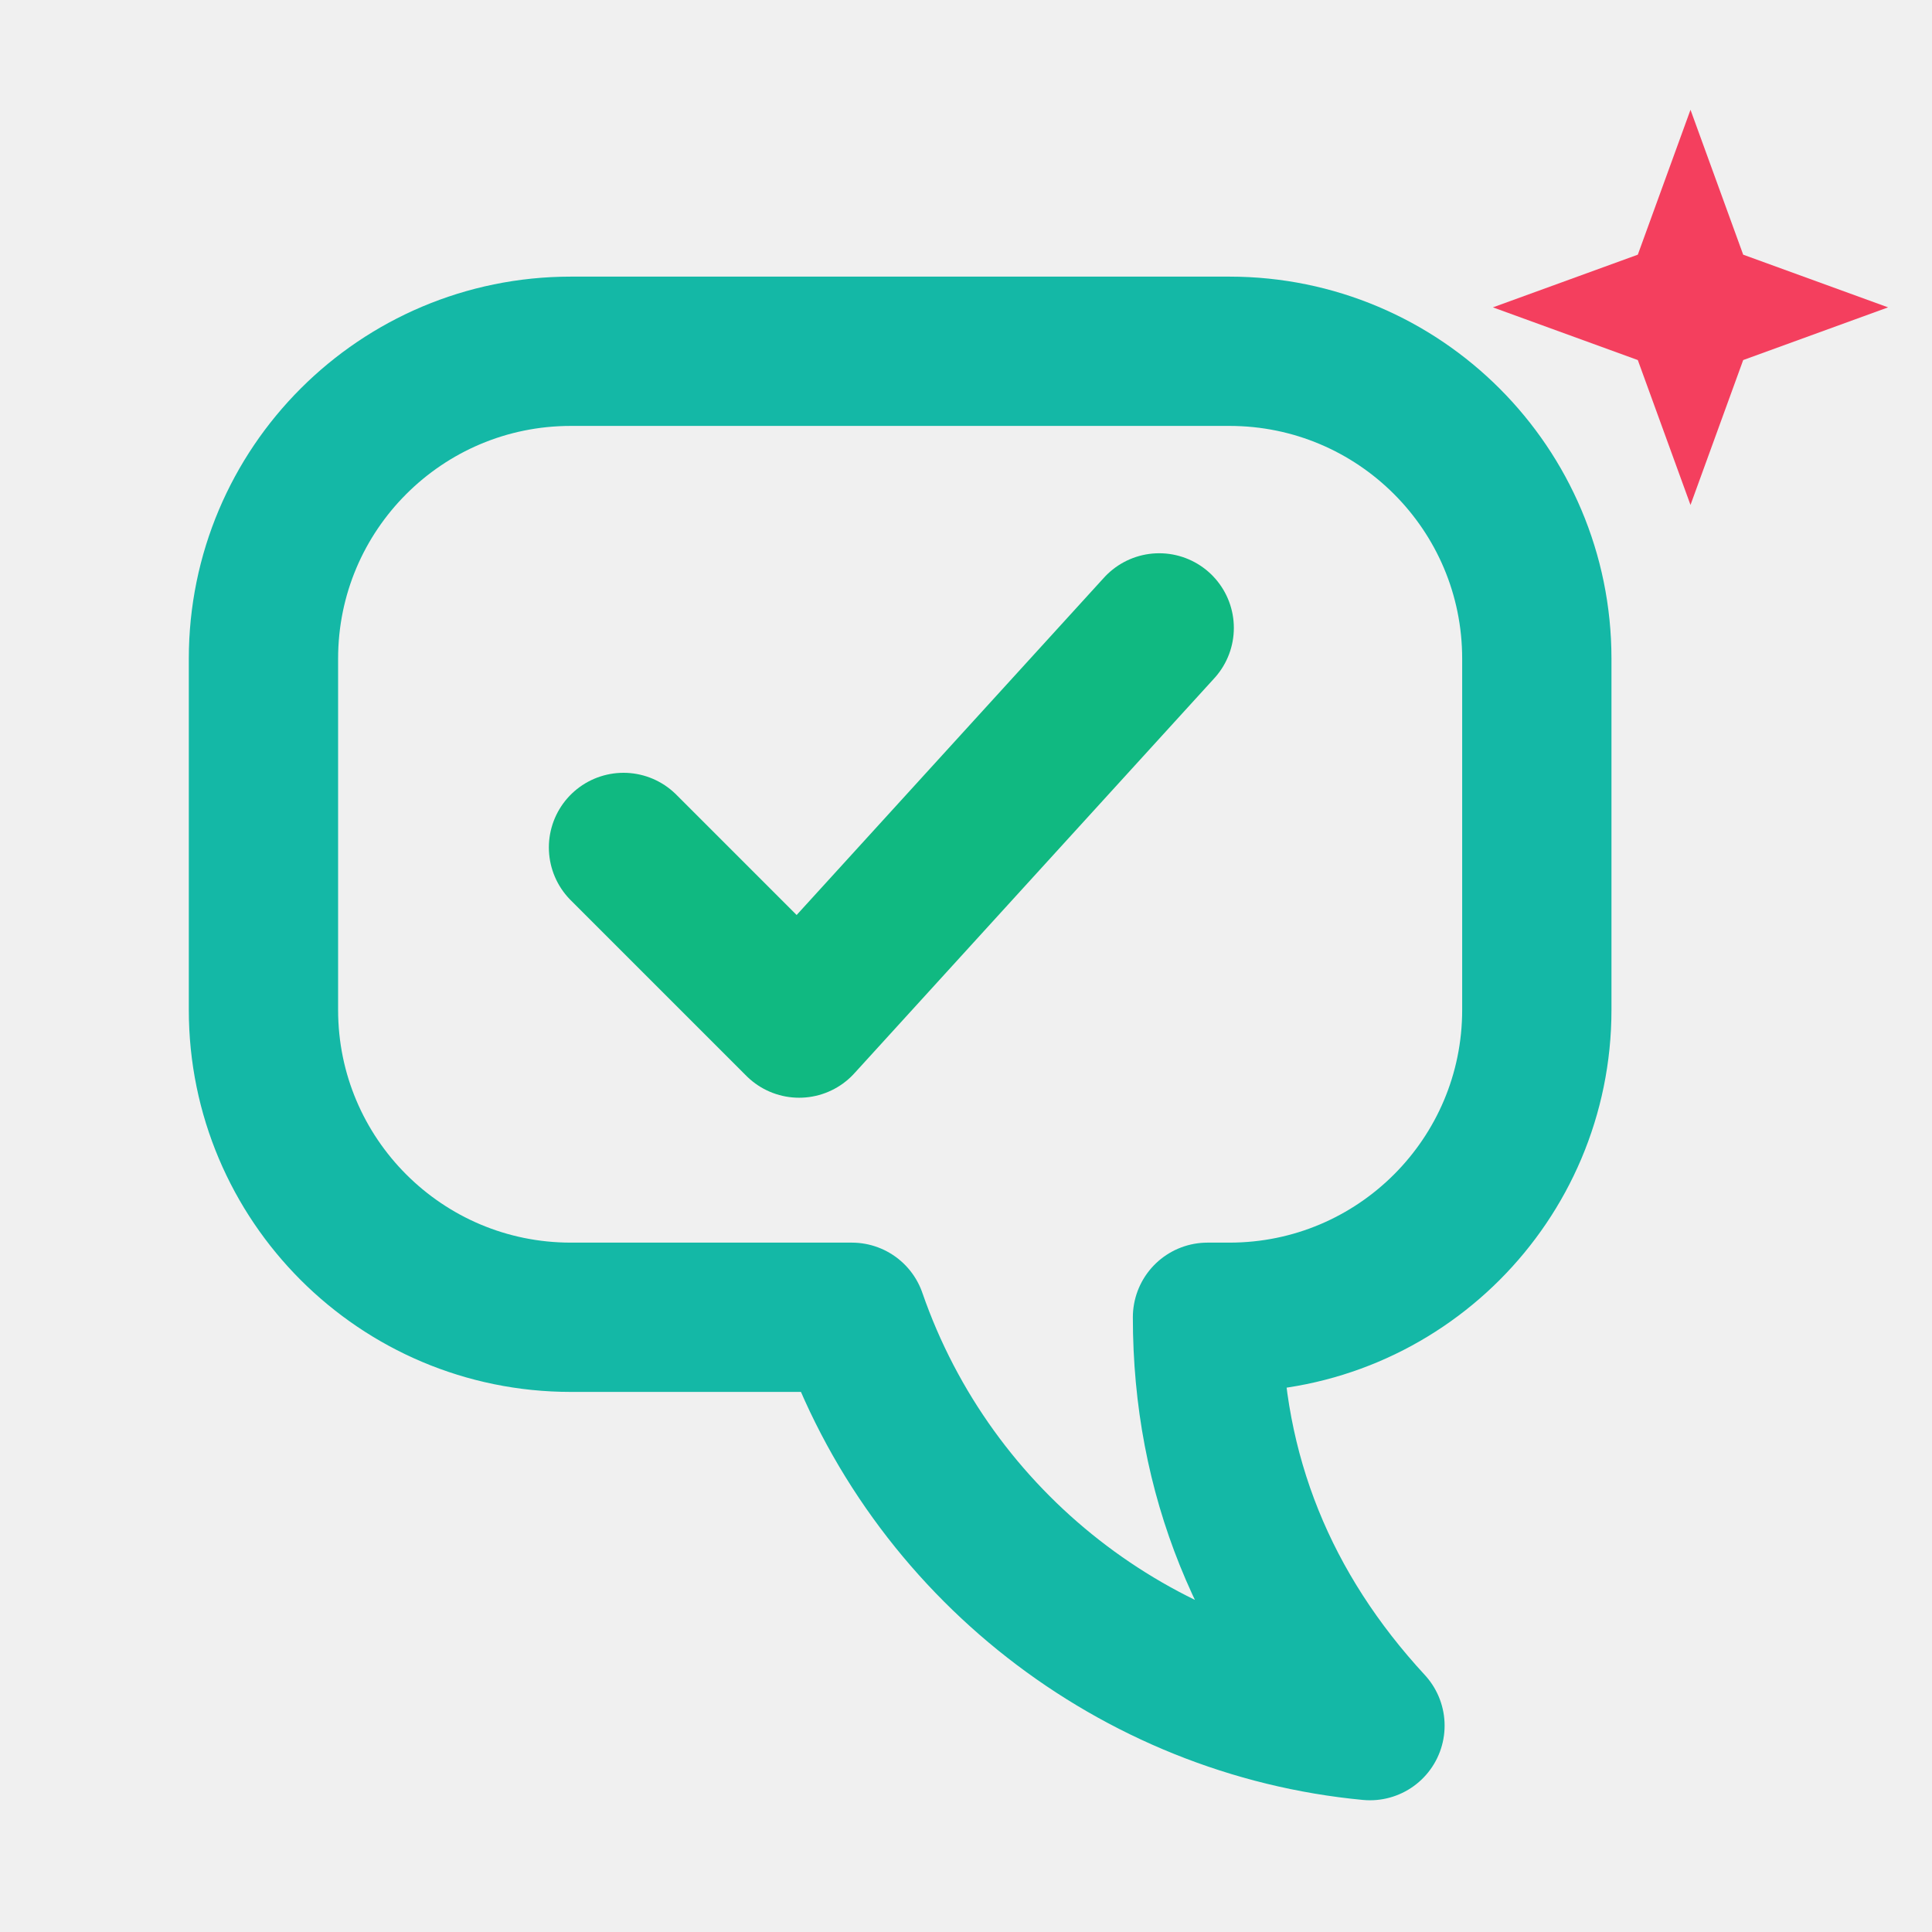
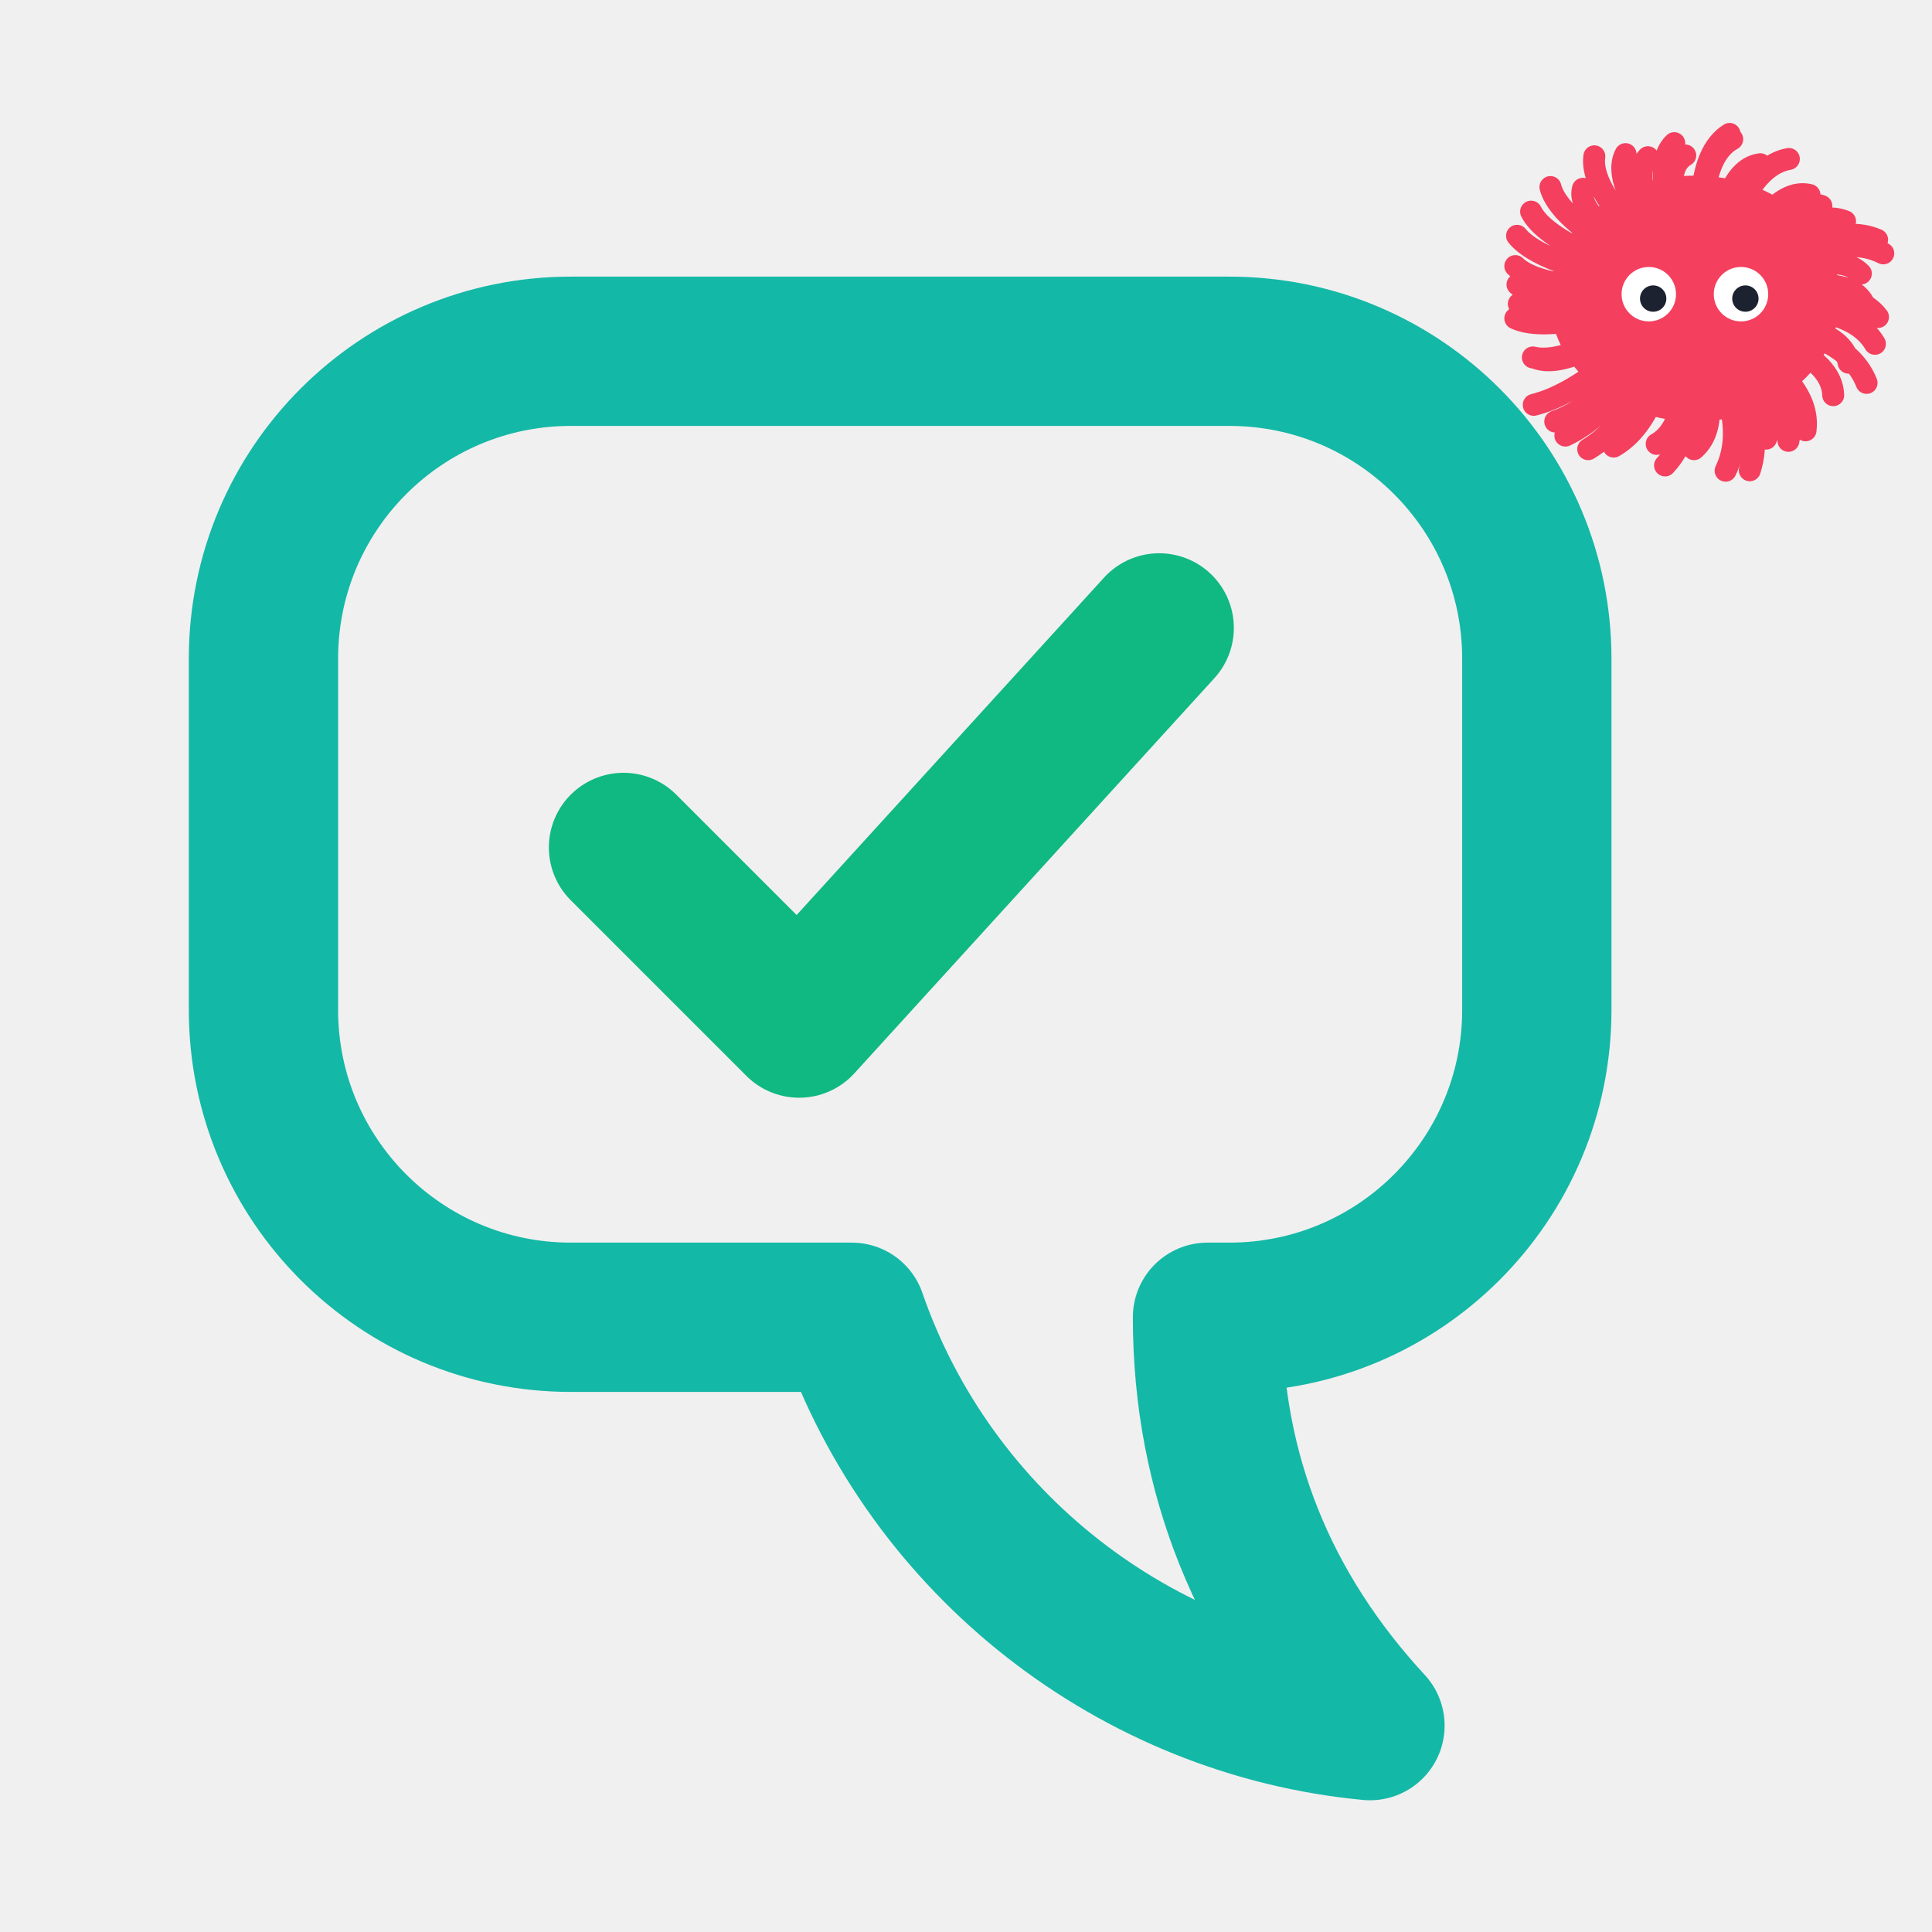
<svg xmlns="http://www.w3.org/2000/svg" viewBox="0 0 44 44">
  <path d="M13 8h15a7 7 0 0 1 7 7v8a7 7 0 0 1-7 7h-.5c0 3.6 1.3 6.7 3.7 9.3-5.3-.5-10-4.1-11.8-9.3H13a7 7 0 0 1-7-7v-8a7 7 0 0 1 7-7z" fill="none" stroke-width="3.4" stroke-linejoin="round" stroke="#14b8a6" />
  <path d="M14.2 19.3l4 4 8.2-9" fill="none" stroke-width="3.4" stroke-linecap="round" stroke-linejoin="round" stroke="#10b981" />
-   <path d="M38.5 2.5l1.2 3.3 3.3 1.2-3.3 1.2-1.2 3.3-1.2-3.3-3.3-1.2 3.3-1.2z" fill="#f43f5e" />
+   <ellipse cx="38.6" cy="6.8" rx="3.3" ry="2.8" fill="#f43f5e" />
+   <path d="M41.24 6.71Q42.34 6.66 42.77 7.22M41.22 7.07Q42.33 7.2 42.7 7.83M41.12 7.47Q42.01 7.72 42.1 8.26M41.08 7.57Q42.21 7.95 42.51 8.72M40.87 7.94Q41.73 8.39 41.75 9M40.45 8.4Q41.21 9.09 41.12 9.8M40.22 8.57Q40.88 9.34 40.73 10.04M39.98 8.71Q40.48 9.45 40.22 9.99M39.64 8.86Q40.12 9.88 39.85 10.71M39.33 8.95Q39.66 9.98 39.3 10.72M38.9 9.03Q39.01 9.85 38.58 10.23M38.49 9.04Q38.44 10.05 37.92 10.6M38.31 9.03Q38.21 9.84 37.73 10.11M37.71 8.91Q37.35 9.83 36.75 10.17M37.42 8.8Q36.88 9.8 36.17 10.23M37.1 8.64Q36.4 9.57 35.65 9.92M36.9 8.52Q36.14 9.35 35.42 9.6M36.62 8.28Q35.69 9.03 34.93 9.22M36.3 7.89Q35.47 8.31 35.02 8.17M36.27 7.85Q35.4 8.26 34.91 8.14M36.02 7.27Q34.98 7.47 34.51 7.25M35.98 7.07Q34.97 7.19 34.59 6.92M35.96 6.8Q34.91 6.8 34.56 6.48M35.98 6.53Q34.87 6.41 34.51 6.06M36.08 6.14Q34.91 5.81 34.55 5.37M36.23 5.81Q35.12 5.31 34.87 4.82M36.46 5.48Q35.45 4.8 35.31 4.26M36.65 5.29Q35.94 4.7 36.05 4.3M36.99 5.03Q36.23 4.12 36.31 3.56M37.32 4.84Q36.78 3.96 37.02 3.51M37.59 4.73Q37.21 3.92 37.53 3.58M37.99 4.62Q37.74 3.64 38.13 3.26M38.13 4.6Q37.97 3.78 38.38 3.54M38.75 4.56Q38.82 3.41 39.39 3.05M38.8 4.57Q38.89 3.48 39.45 3.17M39.31 4.64Q39.57 3.81 40.09 3.74M39.62 4.73Q40.07 3.74 40.74 3.62M40.16 4.99Q40.7 4.32 41.21 4.44M40.37 5.13Q40.98 4.52 41.48 4.69M40.65 5.39Q41.45 4.81 42.02 5.04M40.9 5.71Q42 5.14 42.75 5.46M41 5.87Q42.15 5.39 42.89 5.77M41.11 6.1Q42 5.84 42.38 6.23M41.22 6.52Q42.13 6.41 42.42 6.86" fill="none" stroke="#f43f5e" stroke-width="0.5" stroke-linecap="round" />
+   <circle cx="37.55" cy="6.7" r=".62" fill="#fff" />
+   <circle cx="39.65" cy="6.7" r=".62" fill="#fff" />
+   <circle cx="37.65" cy="6.8" r=".3" fill="#1c2230" />
+   <circle cx="39.75" cy="6.8" r=".3" fill="#1c2230" />
</svg>
